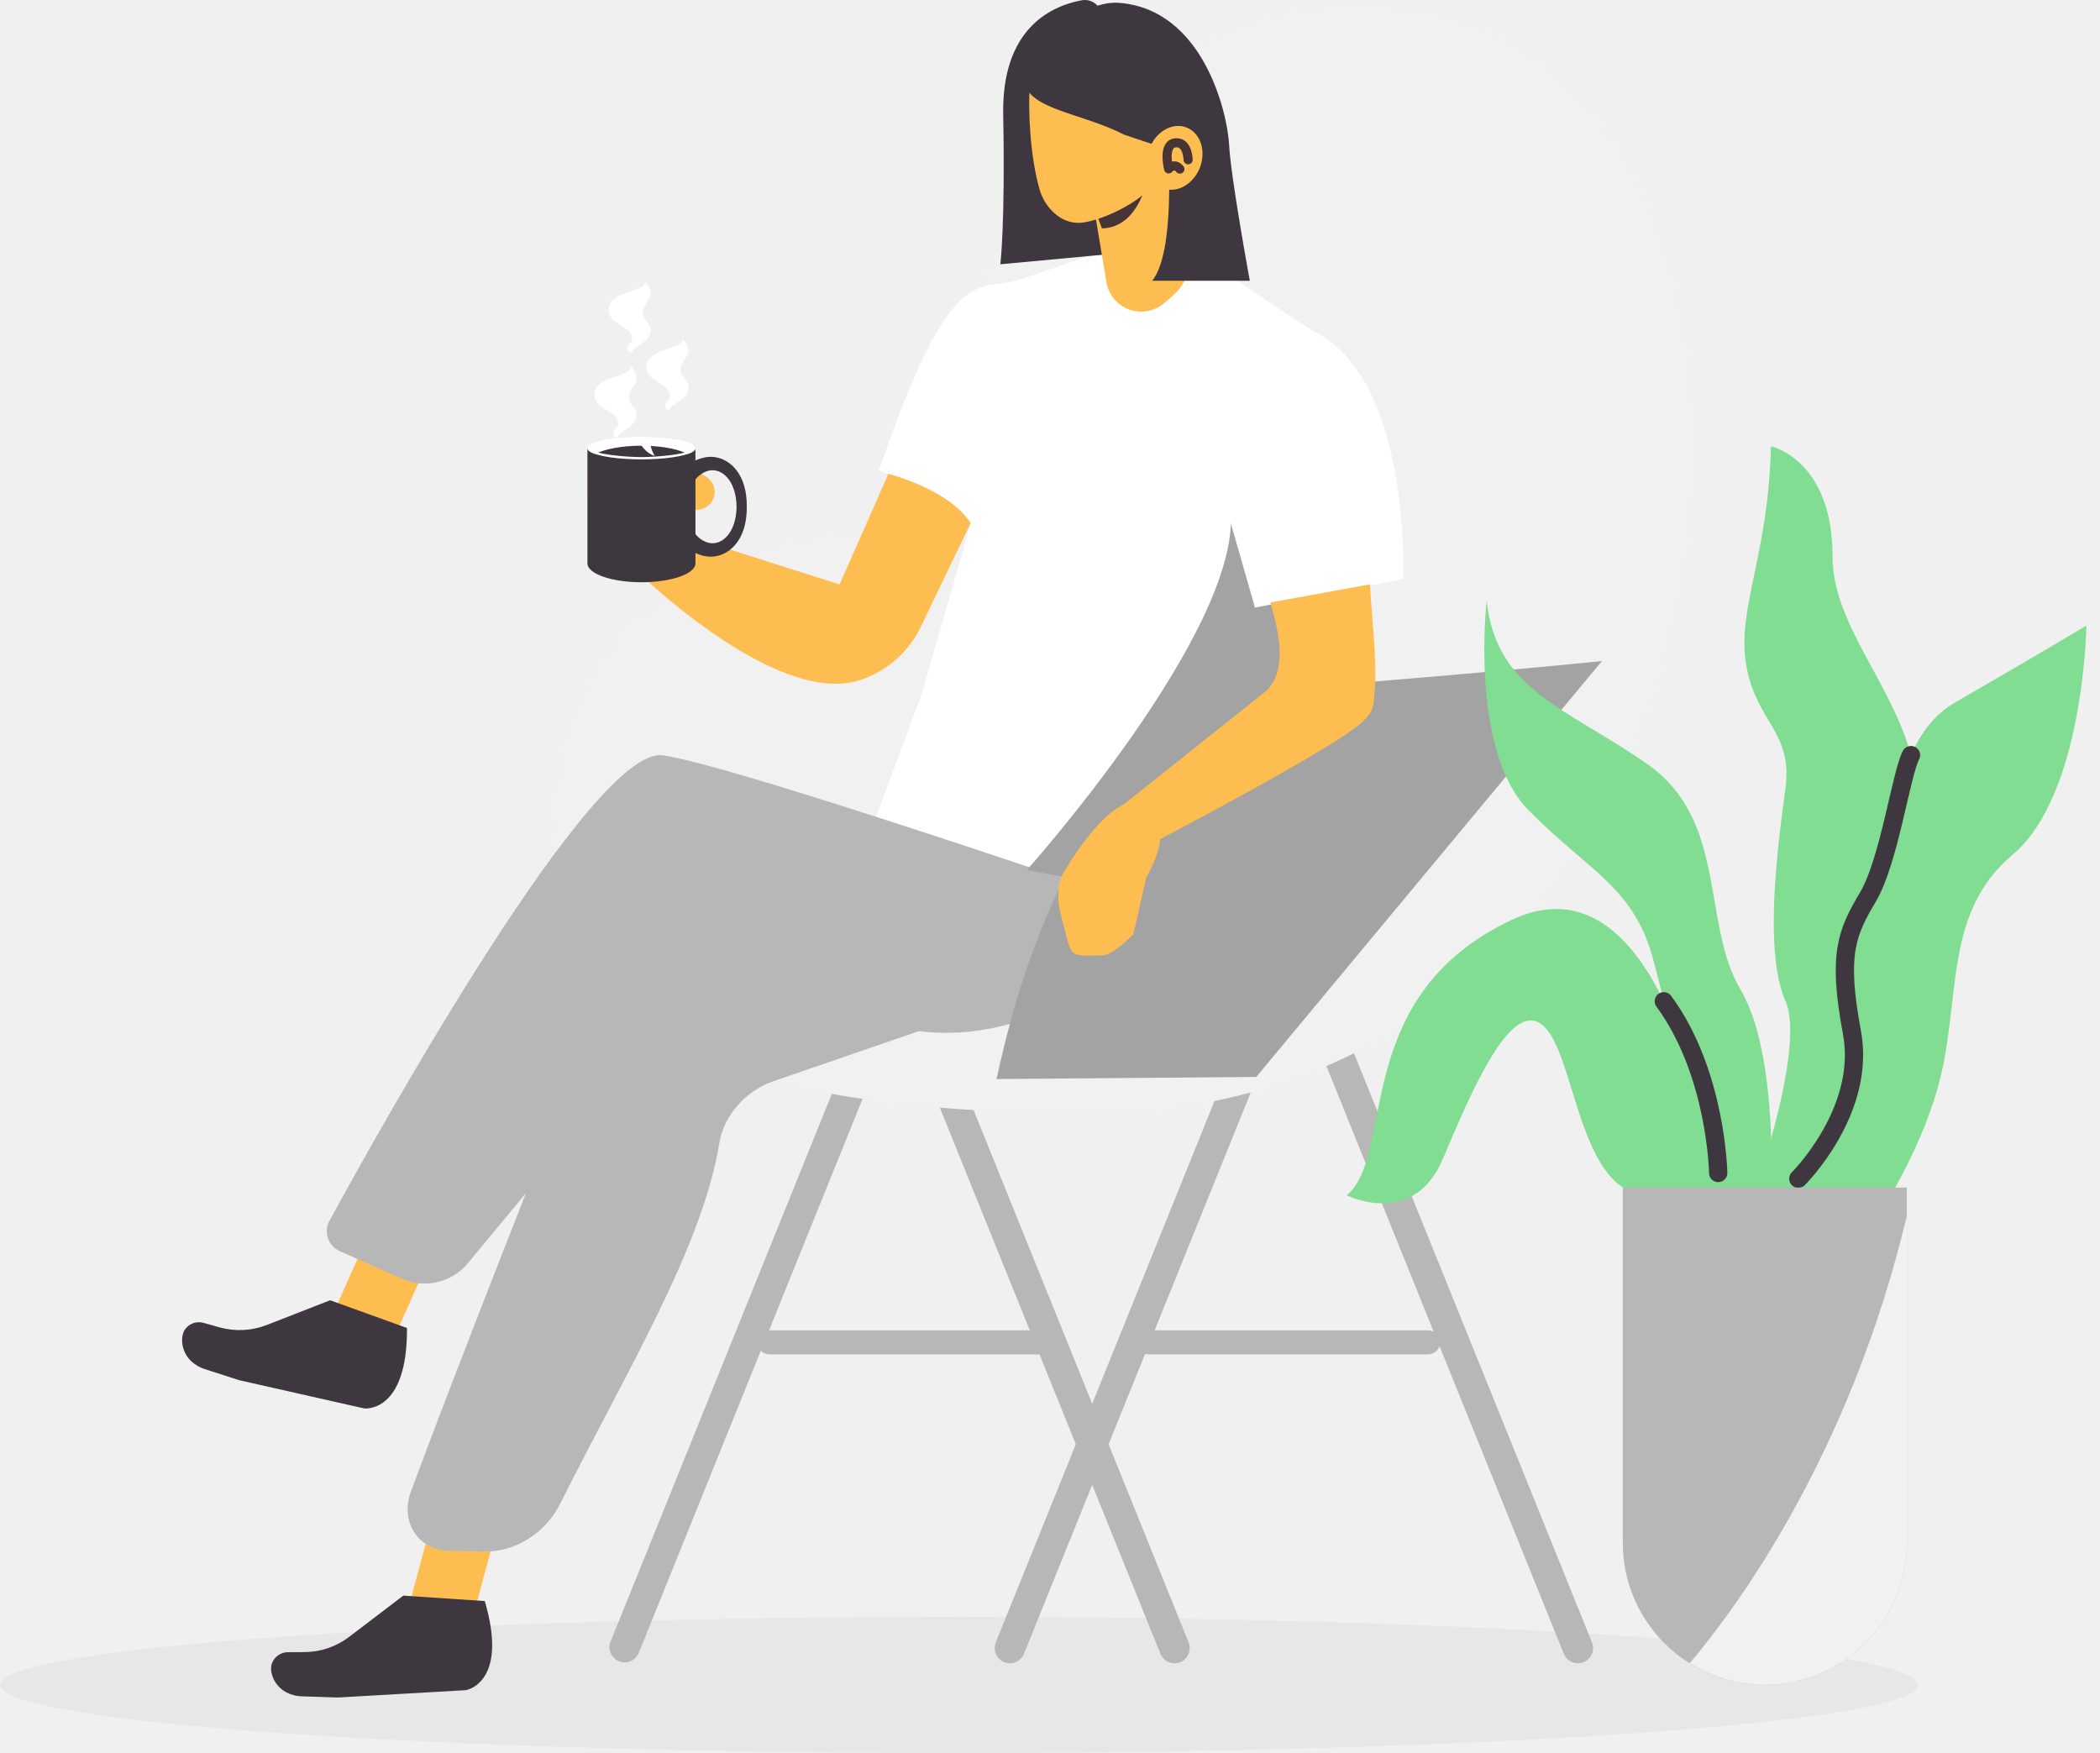
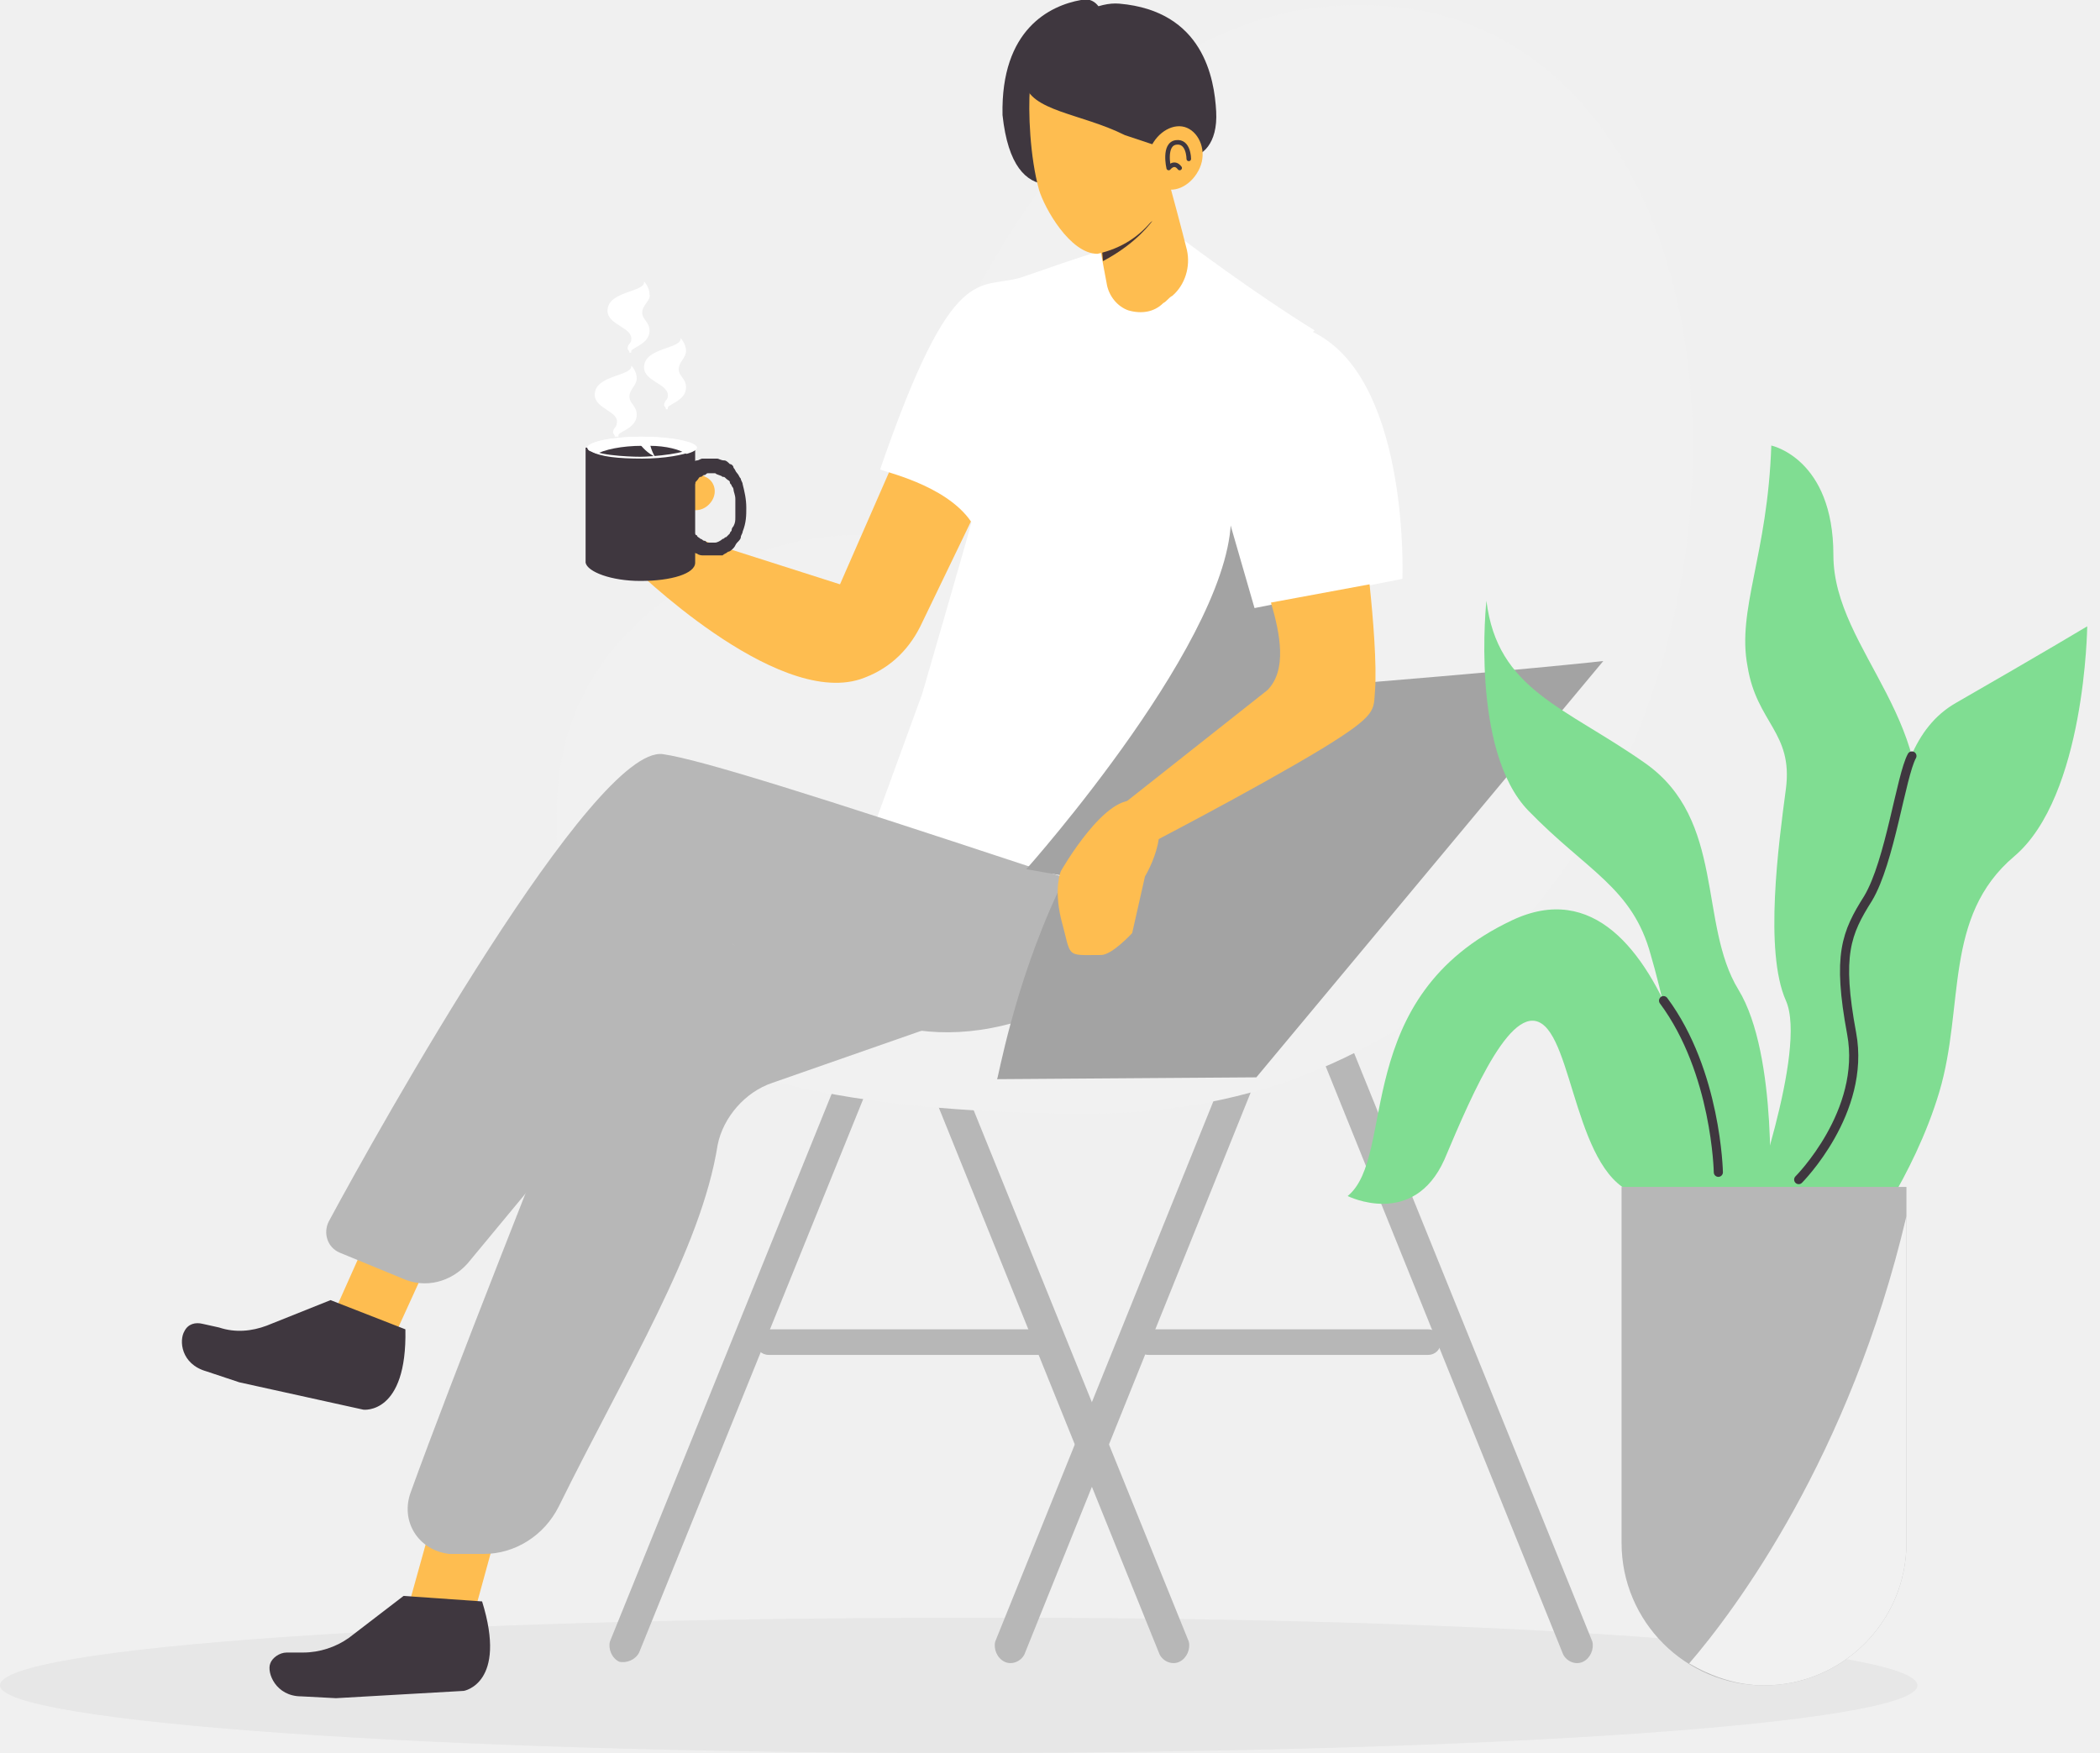
- <svg xmlns="http://www.w3.org/2000/svg" width="115px" height="96px" viewBox="0 0 115 96" version="1.1">
-   <g id="02_Zugang-anonym---RS" stroke="none" stroke-width="1" fill="none" fill-rule="evenodd">
-     <g id="Zugang_anonym_1_Mobile_MVP" transform="translate(-130, -114)">
-       <g id="Group-2" transform="translate(130, 114)">
-         <g id="Group-10" transform="translate(-0, 0)">
-           <g id="Group-9" transform="translate(-0, 0)">
-             <g id="Group" transform="translate(-0, 0)">
-               <path d="M105.028,92.274 C105.028,94.332 81.515,96 52.514,96 C23.509,96 -8.54783951e-15,94.332 -8.54783951e-15,92.274 C-8.54783951e-15,90.216 23.509,88.548 52.514,88.548 C81.515,88.548 105.028,90.216 105.028,92.274" id="Fill-65" fill="#000000" fill-rule="nonzero" opacity="0.042" />
-               <path d="M33.898,90.977 L33.898,90.977 C33.471,90.806 33.267,90.321 33.438,89.896 L48.521,52.554 C48.691,52.129 49.177,51.924 49.604,52.095 C50.026,52.267 50.234,52.751 50.063,53.177 L34.981,90.518 C34.806,90.944 34.324,91.149 33.898,90.977" id="Fill-66" fill="#B7B7B7" />
-               <path d="M86.719,91.026 L86.719,91.026 C87.146,90.854 87.35,90.369 87.179,89.944 L72.081,52.567 C71.911,52.141 71.425,51.935 70.999,52.107 C70.572,52.279 70.368,52.764 70.539,53.19 L85.636,90.567 C85.807,90.992 86.293,91.198 86.719,91.026" id="Fill-67" fill="#B7B7B7" />
-               <path d="M64.631,91.026 L64.631,91.026 C65.057,90.854 65.261,90.369 65.091,89.944 L49.993,52.567 C49.822,52.141 49.337,51.935 48.91,52.107 C48.484,52.279 48.28,52.764 48.45,53.19 L63.548,90.567 C63.719,90.992 64.204,91.198 64.631,91.026" id="Fill-68" fill="#B7B7B7" />
-               <path d="M54.992,91.026 L54.992,91.026 C54.566,90.854 54.362,90.369 54.532,89.944 L69.63,52.567 C69.801,52.141 70.286,51.935 70.713,52.107 C71.139,52.279 71.343,52.764 71.173,53.19 L56.075,90.567 C55.904,90.992 55.419,91.198 54.992,91.026" id="Fill-69" fill="#B7B7B7" />
-               <path d="M57.191,74.173 L42.131,74.173 C41.771,74.173 41.474,73.877 41.474,73.515 C41.474,73.153 41.771,72.856 42.131,72.856 L57.191,72.856 C57.555,72.856 57.852,73.153 57.852,73.515 C57.852,73.877 57.555,74.173 57.191,74.173" id="Fill-70" fill="#B7B7B7" />
-               <path d="M78.201,74.173 L62.895,74.173 C62.532,74.173 62.235,73.877 62.235,73.515 C62.235,73.153 62.532,72.856 62.895,72.856 L78.201,72.856 C78.564,72.856 78.861,73.153 78.861,73.515 C78.861,73.877 78.564,74.173 78.201,74.173" id="Fill-71" fill="#B7B7B7" />
-               <path d="M48.335,29.422 C48.335,29.422 55.504,-1.883 76.676,0.471 C102.047,3.291 98.223,61.241 59.198,60.981 C32.466,60.804 30.185,52.603 30.497,43.863 C30.908,32.425 43.329,28.55 48.335,29.422" id="Fill-72" fill="#F1F1F1" fill-rule="nonzero" />
-               <polyline id="Fill-168" fill="#FEBD50" points="25.887 88.584 22.323 88.207 23.988 82.05 27.552 82.427 25.887 88.584" />
-               <path d="M22.086,87.382 L19.119,89.643 C18.414,90.18 17.554,90.472 16.667,90.477 L15.762,90.481 C15.362,90.483 15.006,90.743 14.88,91.126 C14.709,91.651 15.147,92.879 16.601,92.901 L18.507,92.963 L25.512,92.561 C25.512,92.561 27.875,92.188 26.547,87.68 L22.086,87.382" id="Fill-169" fill="#3F373F" fill-rule="nonzero" />
-               <path d="M57.017,15.395 L50.902,20.843 L45.977,32.008 L36.62,29.028 L34.65,31.069 C34.65,31.069 42.435,38.797 47.119,37.238 C48.573,36.754 49.767,35.701 50.431,34.319 C51.933,31.191 54.532,25.772 54.532,25.772 L56.984,18.579 L57.017,15.395" id="Fill-171" fill="#FEBD50" />
-               <path d="M67.768,25.511 C68.447,20.316 71.941,18.145 71.941,18.145 C68.551,16.024 64.842,13.277 64.842,13.277 C64.842,13.277 64.449,13.288 64.104,13.226 C62.261,12.895 58.219,14.557 55.79,15.324 C53.49,16.003 52.088,14.197 48.128,25.777 C48.105,25.851 51.74,26.542 53.156,28.641 C52.96,29.439 50.475,37.991 50.475,37.991 L47.334,46.475 C47.334,46.475 68.425,53.597 68.458,46.881 L67.768,25.511" id="Fill-172" fill="#FFFFFF" fill-rule="nonzero" />
-               <path d="M56.057,47.547 C56.057,47.547 67.661,34.562 67.212,27.997 C67.212,27.997 68.562,29.484 69.319,27.214 L71.01,35.595 L64.197,45.094 L60.518,48.376 L56.057,47.547" id="Fill-173" fill="#FFFFFF" fill-rule="nonzero" />
-               <path d="M97.79,65.374 C97.79,65.374 97.385,57.55 100.894,53.548 C104.402,49.546 102.377,41.176 107.102,38.448 C111.827,35.718 114.256,34.263 114.256,34.263 C114.256,34.263 114.119,43.542 110.206,46.816 C106.293,50.091 107.462,55.024 106.067,59.734 C104.673,64.443 101.702,68.284 101.702,68.284 L97.79,65.374" id="Fill-174" fill="#80DD92" fill-rule="nonzero" />
-               <path d="M96.981,24.439 C96.981,24.439 100.352,25.167 100.352,30.443 C100.352,35.718 106.698,39.721 104.673,47.18 C102.648,54.64 101.569,63.372 101.569,63.372 L101.023,67.78 L95.631,66.647 C95.631,66.647 98.976,57.55 97.775,54.821 C96.573,52.092 97.356,46.271 97.775,43.178 C98.194,40.085 96.169,39.539 95.631,36.446 C95.09,33.353 96.844,30.443 96.981,24.439" id="Fill-175" fill="#80DD92" fill-rule="nonzero" />
-               <path d="M98.479,64.553 C98.479,64.553 102.218,60.841 101.417,56.547 C100.615,52.253 101.127,51.088 102.292,49.123 C103.456,47.158 104.102,42.398 104.65,41.353" id="Stroke-220" stroke="#3F373F" stroke-linecap="round" fill-rule="nonzero" />
-               <polyline id="Fill-239" fill="#FEBD50" points="21.429 73.595 18.155 72.134 20.684 66.466 23.959 67.927 21.429 73.595" />
-               <path class="foot" d="M18.184,71.277 L14.665,72.51 C13.827,72.802 12.918,72.815 12.072,72.545 L11.212,72.271 C10.83,72.148 10.411,72.285 10.174,72.611 C9.851,73.057 9.884,74.36 11.264,74.83 L13.055,75.478 L19.842,77.262 C19.842,77.262 22.204,77.636 22.338,72.94 L18.184,71.277" id="Fill-240" fill="#3F373F" fill-rule="nonzero" transform="translate(16.17174, 74.273) rotate(-2) translate(-16.17174, -74.273) " />
-               <path d="M56.232,47.445 C45.051,43.71 38.409,41.683 36.308,41.365 C32.503,40.788 20.843,61.715 18.04,66.86 C17.71,67.47 17.965,68.231 18.6,68.514 L21.997,70.027 C23.258,70.59 24.745,70.243 25.624,69.177 L40.076,51.724 C44.801,54.567 49.214,58.126 56.134,55.824 L59.487,48.376 C59.487,48.376 58.402,48.066 56.232,47.445 Z" id="Fill-241" fill="#B7B7B7" fill-rule="nonzero" />
-               <path d="M39.004,27.432 L39.004,27.432 C39.275,26.966 39.116,26.363 38.652,26.092 L37.536,25.44 C37.068,25.168 36.468,25.327 36.197,25.792 C35.922,26.257 36.082,26.86 36.546,27.132 L37.666,27.783 C38.129,28.055 38.734,27.897 39.004,27.432" id="Fill-245" fill="#FEBD50" />
-               <path d="M56.232,47.647 C56.232,47.647 67.847,34.649 67.398,28.078 C67.398,28.078 68.749,29.566 69.506,27.294 L71.199,35.683 L64.38,45.191 L60.698,48.476 L56.232,47.647" id="Fill-173" fill="#A3A3A3" fill-rule="nonzero" />
-               <path d="M54.565,59.093 C54.658,59.184 57.999,38.726 70.865,37.686 C83.453,36.667 87.726,36.201 87.726,36.201 L68.794,58.979 L54.565,59.093" id="Fill-246" fill="#A3A3A3" fill-rule="nonzero" />
-               <path d="M94.092,65.457 C94.092,65.457 91.696,46.193 82.788,50.377 C73.88,54.562 76.443,63.254 73.747,65.457 C73.747,65.457 77.388,67.297 79.009,63.476 C80.626,59.656 82.788,54.562 84.542,56.199 C86.297,57.837 86.475,65.457 90.298,65.457 L94.092,65.457" id="Fill-247" fill="#80DD92" fill-rule="nonzero" />
-               <path d="M81.412,32.912 C81.412,32.912 80.47,41.099 83.708,44.374 C86.946,47.648 89.378,48.558 90.458,52.287 C91.537,56.017 93.695,66.751 93.695,66.751 L96.966,65.9 C96.966,65.9 97.474,57.837 95.316,54.198 C93.157,50.559 94.641,44.92 90.187,41.827 C85.733,38.734 81.954,37.824 81.412,32.912" id="Fill-248" fill="#80DD92" fill-rule="nonzero" />
-               <path d="M96.647,92.267 L96.647,92.267 C92.349,92.267 88.867,88.784 88.867,84.488 L88.867,65.034 L104.424,65.034 L104.424,84.488 C104.424,88.784 100.942,92.267 96.647,92.267" id="Fill-249" fill="#B7B7B7" fill-rule="nonzero" />
-               <path d="M104.424,84.488 L104.424,66.576 C101.298,79.731 95.03,88.137 92.534,91.084 C93.729,91.829 95.134,92.267 96.647,92.267 C100.942,92.267 104.424,88.784 104.424,84.488" id="Fill-250" fill="#F1F1F1" fill-rule="nonzero" />
-               <path d="M94.092,64.239 C94.092,64.239 94.007,58.77 91.114,54.834" id="Stroke-251" stroke="#3F373F" stroke-linecap="round" fill-rule="nonzero" />
-               <path d="M58.141,50.291 C58.76,52.522 58.386,52.335 60.384,52.323 C60.941,52.32 62.064,51.168 62.064,51.168 L62.773,48.046 C62.773,48.046 64.779,44.766 62.413,43.98 C60.744,43.426 58.245,47.781 58.245,47.781 C58.245,47.781 57.662,48.575 58.141,50.291 Z" id="Fill-252" fill="#FEBD50" />
-               <path d="M76.84,31.708 C76.84,31.708 77.288,21.315 72.341,18.359 C67.394,15.403 66.344,24.97 66.344,24.97 L68.725,33.273 L76.84,31.708" id="Fill-253" fill="#FFFFFF" fill-rule="nonzero" />
-               <path d="M69.574,32.993 C70.057,34.698 70.502,36.714 69.337,37.841 L61.26,44.274 L62.346,46.57 C62.346,46.57 68.529,43.381 72.352,41.072 C75.497,39.173 75.156,38.985 75.278,37.828 C75.427,36.429 75.134,33.899 75.019,32.002 L69.574,32.993" id="Fill-254" fill="#FEBD50" />
-               <path d="M22.503,81.681 C24.747,75.593 29.916,62.46 32.416,56.227 C33.314,53.992 35.097,52.158 37.397,51.112 L39.926,51.567 L50.634,56.36 L42.351,59.212 C40.831,59.739 39.637,61.086 39.392,62.595 C38.472,68.255 34.426,74.884 30.655,82.39 C29.872,83.948 28.214,84.996 26.56,84.967 L24.617,84.932 C22.9,84.901 21.891,83.346 22.503,81.681 Z" id="Fill-255" fill="#B7B7B7" fill-rule="nonzero" />
-               <path d="M60.31,1.235 C60.522,0.548 59.928,-0.117 59.22,0.017 C57.477,0.35 54.844,1.626 54.937,6.309 C55.055,12.206 54.781,14.473 54.781,14.473 L62.25,13.778 L59.45,4.068 L60.31,1.235" id="Fill-298" fill="#3F373F" fill-rule="nonzero" />
-               <path d="M59.639,9.766 C59.639,9.766 60.162,12.878 60.592,15.456 C60.707,16.143 61.186,16.714 61.838,16.951 C62.495,17.187 63.225,17.052 63.756,16.598 C63.926,16.449 64.093,16.303 64.253,16.166 C64.976,15.543 65.276,14.559 65.02,13.638 C64.368,11.28 63.177,6.984 63.177,6.984 L59.639,9.766" id="Fill-299" fill="#FEBD50" />
-               <path d="M59.873,11.255 C59.873,11.255 61.067,11.466 62.713,10.218 C62.713,10.218 62.198,12.474 60.344,12.508 L59.873,11.255" id="Fill-300" fill="#473535" />
-               <path d="M63.681,4.064 C63.596,2.994 62.654,2.199 61.586,2.287 C60.444,2.382 59.55,2.186 58.408,2.28 C57.34,2.369 56.468,3.661 56.39,4.731 C56.298,5.995 56.401,8.528 56.924,10.358 C57.217,11.39 58.126,12.289 59.198,12.2 C60.34,12.106 63.67,10.735 63.833,8.667 C63.956,7.092 63.815,5.638 63.681,4.064" id="Fill-301" fill="#FEBD50" />
-               <path d="M63.963,8.181 C63.963,8.181 64.382,13.805 63.095,15.377 L68.443,15.377 C68.443,15.377 67.401,9.729 67.308,7.925 C67.212,6.12 65.862,0.486 61.26,0.154 C58.957,-0.011 55.819,3.151 56.071,4.463 C56.375,6.019 59.198,6.167 61.564,7.377 L63.963,8.181" id="Fill-302" fill="#3F373F" fill-rule="nonzero" />
-               <path d="M65.706,9.184 C65.347,10.103 64.438,10.606 63.678,10.308 C62.917,10.01 62.595,9.024 62.955,8.106 C63.314,7.188 64.223,6.685 64.979,6.983 C65.74,7.28 66.066,8.267 65.706,9.184" id="Fill-303" fill="#FEBD50" />
-               <path d="M65.065,8.75 C65.065,8.75 65.05,7.735 64.353,7.823 C63.652,7.912 63.997,9.248 63.997,9.248 C63.997,9.248 64.297,8.875 64.612,9.259" id="Stroke-304" stroke="#473535" stroke-width="0.5" stroke-linecap="round" stroke-linejoin="round" />
+ <svg xmlns="http://www.w3.org/2000/svg" version="1.1" id="Ebene_1" x="0px" y="0px" viewBox="0 0 115 96" style="enable-background:new 0 0 115 96;" xml:space="preserve">
+   <style type="text/css">
+ 	.st0{opacity:4.154678e-02;enable-background:new    ;}
+ 	.st1{fill-rule:evenodd;clip-rule:evenodd;fill:#B7B7B7;}
+ 	.st2{fill:#F1F1F1;}
+ 	.st3{fill-rule:evenodd;clip-rule:evenodd;fill:#FEBD50;}
+ 	.st4{fill:#3F373F;}
+ 	.st5{fill:#FFFFFF;}
+ 	.st6{fill:#80DD92;}
+ 	.st7{fill:none;stroke:#3F373F;stroke-width:0.5;stroke-linecap:round;}
+ 	.st8{fill:#B7B7B7;}
+ 	.st9{fill:#A3A3A3;}
+ 	.st10{fill-rule:evenodd;clip-rule:evenodd;fill:#473535;}
+ 	.st11{fill:none;stroke:#3F373F;stroke-width:0.25;stroke-linecap:round;stroke-linejoin:round;stroke-miterlimit:10;}
+ 	.st12{fill-rule:evenodd;clip-rule:evenodd;fill:#3F373F;}
+ 	.st13{fill-rule:evenodd;clip-rule:evenodd;fill:#FFFFFF;}
+ </style>
+   <g id="_x30_2_x5F_Zugang-anonym---RS_1_">
+     <g id="Zugang_anonym_1_Mobile_MVP_1_" transform="translate(-130, -114)">
+       <g id="Group-2_1_" transform="translate(130, 114)">
+         <g id="Group-10_1_" transform="translate(-0, 0)">
+           <g id="Group-9_1_" transform="translate(-0, 0)">
+             <g id="Group_1_" transform="translate(-0, 0)">
+               <path id="Fill-65_1_" class="st0" d="M105,92.3c0,2.1-23.5,3.7-52.5,3.7C23.5,96,0,94.3,0,92.3c0-2.1,23.5-3.7,52.5-3.7        C81.5,88.5,105,90.2,105,92.3" />
+               <path id="Fill-66_1_" class="st1" d="M33.9,91L33.9,91c-0.4-0.2-0.6-0.7-0.5-1.1l15.1-37.3c0.2-0.4,0.7-0.6,1.1-0.5        c0.4,0.2,0.6,0.7,0.5,1.1L35,90.5C34.8,90.9,34.3,91.1,33.9,91" />
+               <path id="Fill-67_1_" class="st1" d="M86.7,91L86.7,91c0.4-0.2,0.6-0.7,0.5-1.1L72.1,52.6c-0.2-0.4-0.7-0.6-1.1-0.5        c-0.4,0.2-0.6,0.7-0.5,1.1l15.1,37.4C85.8,91,86.3,91.2,86.7,91" />
+               <path id="Fill-68_1_" class="st1" d="M64.6,91L64.6,91c0.4-0.2,0.6-0.7,0.5-1.1L50,52.6c-0.2-0.4-0.7-0.6-1.1-0.5        c-0.4,0.2-0.6,0.7-0.5,1.1l15.1,37.4C63.7,91,64.2,91.2,64.6,91" />
+               <path id="Fill-69_1_" class="st1" d="M55,91L55,91c-0.4-0.2-0.6-0.7-0.5-1.1l15.1-37.4c0.2-0.4,0.7-0.6,1.1-0.5        c0.4,0.2,0.6,0.7,0.5,1.1L56.1,90.6C55.9,91,55.4,91.2,55,91" />
+               <path id="Fill-70_1_" class="st1" d="M57.2,74.2H42.1c-0.4,0-0.7-0.3-0.7-0.7c0-0.4,0.3-0.7,0.7-0.7h15.1        c0.4,0,0.7,0.3,0.7,0.7C57.9,73.9,57.6,74.2,57.2,74.2" />
+               <path id="Fill-71_1_" class="st1" d="M78.2,74.2H62.9c-0.4,0-0.7-0.3-0.7-0.7c0-0.4,0.3-0.7,0.7-0.7h15.3        c0.4,0,0.7,0.3,0.7,0.7C78.9,73.9,78.6,74.2,78.2,74.2" />
+               <path id="Fill-72_1_" class="st2" d="M48.3,29.4c0,0,7.2-31.3,28.3-29C102,3.3,98.2,61.2,59.2,61c-26.7-0.2-29-8.4-28.7-17.1        C30.9,32.4,43.3,28.6,48.3,29.4" />
+               <polyline id="Fill-168_1_" class="st3" points="25.9,88.6 22.3,88.2 24,82.1 27.6,82.4 25.9,88.6       " />
+               <path id="Fill-169_1_" class="st4" d="M22.1,87.4l-3,2.3c-0.7,0.5-1.6,0.8-2.5,0.8l-0.9,0c-0.4,0-0.8,0.3-0.9,0.6        c-0.2,0.5,0.3,1.8,1.7,1.8l1.9,0.1l7-0.4c0,0,2.4-0.4,1-4.9L22.1,87.4" />
+               <path id="Fill-171_1_" class="st3" d="M57,15.4l-6.1,5.4L46,32l-9.4-3l-2,2c0,0,7.8,7.7,12.5,6.2c1.5-0.5,2.6-1.5,3.3-2.9        c1.5-3.1,4.1-8.5,4.1-8.5l2.5-7.2L57,15.4" />
+               <path id="Fill-172_1_" class="st5" d="M67.8,25.5c0.7-5.2,4.2-7.4,4.2-7.4c-3.4-2.1-7.1-4.9-7.1-4.9s-0.4,0-0.7-0.1        c-1.8-0.3-5.9,1.3-8.3,2.1c-2.3,0.7-3.7-1.1-7.7,10.5c0,0.1,3.6,0.8,5,2.9C53,29.4,50.5,38,50.5,38l-3.1,8.5        c0,0,21.1,7.1,21.1,0.4L67.8,25.5" />
+               <path id="Fill-173_3_" class="st5" d="M56.1,47.5c0,0,11.6-13,11.2-19.6c0,0,1.3,1.5,2.1-0.8l1.7,8.4l-6.8,9.5l-3.7,3.3        L56.1,47.5" />
+               <path id="Fill-174_1_" class="st6" d="M97.8,65.4c0,0-0.4-7.8,3.1-11.8s1.5-12.4,6.2-15.1c4.7-2.7,7.2-4.2,7.2-4.2        s-0.1,9.3-4,12.6c-3.9,3.3-2.7,8.2-4.1,12.9c-1.4,4.7-4.4,8.6-4.4,8.6L97.8,65.4" />
+               <path id="Fill-175_1_" class="st6" d="M97,24.4c0,0,3.4,0.7,3.4,6s6.3,9.3,4.3,16.7c-2,7.5-3.1,16.2-3.1,16.2l-0.5,4.4        l-5.4-1.1c0,0,3.3-9.1,2.1-11.8c-1.2-2.7-0.4-8.6,0-11.6c0.4-3.1-1.6-3.6-2.1-6.7C95.1,33.4,96.8,30.4,97,24.4" />
+               <path id="Stroke-220_1_" class="st7" d="M98.5,64.6c0,0,3.7-3.7,2.9-8c-0.8-4.3-0.3-5.5,0.9-7.4c1.2-2,1.8-6.7,2.4-7.8" />
+               <polyline id="Fill-239_1_" class="st3" points="21.4,73.6 18.2,72.1 20.7,66.5 24,67.9 21.4,73.6       " />
+               <path id="Fill-240_1_" class="st4 foot" d="M18.1,71.2l-3.5,1.4c-0.8,0.3-1.7,0.4-2.6,0.1l-0.9-0.2c-0.4-0.1-0.8,0-1,0.4        c-0.3,0.5-0.2,1.8,1.2,2.2l1.8,0.6l6.8,1.5c0,0,2.4,0.3,2.3-4.4L18.1,71.2" />
+               <path id="Fill-241_1_" class="st8" d="M56.2,47.4c-11.2-3.7-17.8-5.8-19.9-6.1C32.5,40.8,20.8,61.7,18,66.9        c-0.3,0.6-0.1,1.4,0.6,1.7L22,70c1.3,0.6,2.7,0.2,3.6-0.8l14.5-17.5c4.7,2.8,9.1,6.4,16.1,4.1l3.4-7.4        C59.5,48.4,58.4,48.1,56.2,47.4z" />
+               <path id="Fill-245_1_" class="st3" d="M39,27.4L39,27.4c0.3-0.5,0.1-1.1-0.4-1.3l-1.1-0.7c-0.5-0.3-1.1-0.1-1.3,0.4        c-0.3,0.5-0.1,1.1,0.3,1.3l1.1,0.7C38.1,28.1,38.7,27.9,39,27.4" />
+               <path id="Fill-173_2_" class="st9" d="M56.2,47.6c0,0,11.6-13,11.2-19.6c0,0,1.4,1.5,2.1-0.8l1.7,8.4l-6.8,9.5l-3.7,3.3        L56.2,47.6" />
+               <path id="Fill-246_1_" class="st9" d="M54.6,59.1c0.1,0.1,3.4-20.4,16.3-21.4c12.6-1,16.9-1.5,16.9-1.5L68.8,59L54.6,59.1" />
+               <path id="Fill-247_1_" class="st6" d="M94.1,65.5c0,0-2.4-19.3-11.3-15.1c-8.9,4.2-6.3,12.9-9,15.1c0,0,3.6,1.8,5.3-2        c1.6-3.8,3.8-8.9,5.5-7.3s1.9,9.3,5.8,9.3H94.1" />
+               <path id="Fill-248_1_" class="st6" d="M81.4,32.9c0,0-0.9,8.2,2.3,11.5c3.2,3.3,5.7,4.2,6.7,7.9c1.1,3.7,3.2,14.5,3.2,14.5        l3.3-0.9c0,0,0.5-8.1-1.7-11.7c-2.2-3.6-0.7-9.3-5.1-12.4C85.7,38.7,82,37.8,81.4,32.9" />
+               <path id="Fill-249_1_" class="st8" d="M96.6,92.3L96.6,92.3c-4.3,0-7.8-3.5-7.8-7.8V65h15.6v19.5        C104.4,88.8,100.9,92.3,96.6,92.3" />
+               <path id="Fill-250_1_" class="st2" d="M104.4,84.5V66.6c-3.1,13.2-9.4,21.6-11.9,24.5c1.2,0.7,2.6,1.2,4.1,1.2        C100.9,92.3,104.4,88.8,104.4,84.5" />
+               <path id="Stroke-251_1_" class="st7" d="M94.1,64.2c0,0-0.1-5.5-3-9.4" />
+               <path id="Fill-252_1_" class="st3" d="M58.1,50.3c0.6,2.2,0.2,2,2.2,2c0.6,0,1.7-1.2,1.7-1.2l0.7-3.1c0,0,2-3.3-0.4-4.1        c-1.7-0.6-4.2,3.8-4.2,3.8S57.7,48.6,58.1,50.3z" />
+               <path id="Fill-253_1_" class="st5" d="M76.8,31.7c0,0,0.4-10.4-4.5-13.3c-4.9-3-6,6.6-6,6.6l2.4,8.3L76.8,31.7" />
+               <path id="Fill-254_1_" class="st3" d="M69.6,33c0.5,1.7,0.9,3.7-0.2,4.8l-8.1,6.4l1.1,2.3c0,0,6.2-3.2,10-5.5        c3.1-1.9,2.8-2.1,2.9-3.2c0.1-1.4-0.1-3.9-0.3-5.8L69.6,33" />
+               <path id="Fill-255_1_" class="st8" d="M22.5,81.7c2.2-6.1,7.4-19.2,9.9-25.5c0.9-2.2,2.7-4.1,5-5.1l2.5,0.5l10.7,4.8l-8.3,2.9        c-1.5,0.5-2.7,1.9-3,3.4c-0.9,5.7-5,12.3-8.7,19.8c-0.8,1.6-2.4,2.6-4.1,2.6l-1.9,0C22.9,84.9,21.9,83.3,22.5,81.7z" />
+               <path id="Fill-298_1_" class="st4" d="M60.3,1.2c0.2-0.7-0.4-1.4-1.1-1.2c-1.7,0.3-4.4,1.6-4.3,6.3c0.3,2.8,1.3,3.7,2.4,3.8        c1.8,0.1,2.2-6,2.2-6L60.3,1.2" />
+               <path id="Fill-299_1_" class="st3" d="M59.6,9.8c0,0,0.5,3.1,1,5.7c0.1,0.7,0.6,1.3,1.2,1.5c0.7,0.2,1.4,0.1,1.9-0.4        c0.2-0.1,0.3-0.3,0.5-0.4c0.7-0.6,1-1.6,0.8-2.5C64.4,11.3,63.2,7,63.2,7L59.6,9.8" />
+               <path id="Fill-300_1_" class="st10" d="M60.3,13.1c0,0,1.2,0.2,2.8-1c0,0-0.8,1.2-2.7,2.2L60.3,13.1" />
+               <path id="Fill-301_1_" class="st3" d="M63.7,4.1c-0.1-1.1-1-1.9-2.1-1.8c-1.1,0.1-2-0.1-3.2,0c-1.1,0.1-1.9,1.4-2,2.5        c-0.1,1.3,0,3.8,0.5,5.6c0.3,1,1.7,3.5,3.2,3.5c2.7-0.6,4-2.8,4.2-4.9C64.5,7.4,63.8,5.6,63.7,4.1" />
+               <path id="Fill-302_1_" class="st4" d="M64,8.2c0,0,0.4,0.4,1.1,0.4s1.6-0.7,1.5-2.5c-0.1-1.8-0.7-5.5-5.3-5.9        c-2.3-0.2-5.4,3-5.2,4.3c0.3,1.6,3.1,1.7,5.5,2.9L64,8.2" />
+               <path id="Fill-303_1_" class="st3" d="M65.7,9.2c-0.4,0.9-1.3,1.4-2,1.1C62.9,10,62.6,9,63,8.1c0.4-0.9,1.3-1.4,2-1.1        C65.7,7.3,66.1,8.3,65.7,9.2" />
+               <path id="Stroke-304_1_" class="st11" d="M65.1,8.7c0,0,0-1-0.7-0.9C63.7,7.9,64,9.2,64,9.2s0.3-0.4,0.6,0" />
            </g>
-             <g id="GettyImages-825154518" transform="translate(32.16853, 15.41502)">
-               <path d="M5.989,13.92 C6.039,13.975 6.098,14.027 6.16,14.076 C6.222,14.123 6.288,14.166 6.356,14.203 C6.425,14.239 6.495,14.27 6.565,14.292 C6.635,14.314 6.705,14.328 6.772,14.334 C6.84,14.339 6.913,14.337 6.983,14.326 C7.124,14.305 7.265,14.251 7.392,14.167 C7.456,14.124 7.518,14.076 7.575,14.02 C7.632,13.965 7.686,13.904 7.736,13.838 C7.784,13.771 7.829,13.7 7.87,13.626 C7.909,13.551 7.947,13.474 7.978,13.392 C8.043,13.231 8.089,13.058 8.119,12.881 C8.15,12.703 8.166,12.521 8.168,12.337 C8.166,12.153 8.15,11.97 8.119,11.793 C8.089,11.616 8.043,11.443 7.978,11.281 C7.947,11.2 7.909,11.123 7.87,11.047 C7.829,10.973 7.784,10.902 7.736,10.836 C7.686,10.77 7.632,10.709 7.575,10.653 C7.518,10.598 7.456,10.549 7.392,10.507 C7.265,10.422 7.124,10.368 6.983,10.348 C6.913,10.337 6.84,10.335 6.772,10.34 C6.705,10.346 6.635,10.36 6.565,10.382 C6.495,10.404 6.425,10.435 6.356,10.471 C6.288,10.507 6.222,10.551 6.16,10.598 C6.098,10.646 6.039,10.698 5.989,10.754 C5.938,10.809 5.894,10.868 5.869,10.919 L5.134,10.378 C5.226,10.27 5.319,10.188 5.414,10.111 C5.51,10.036 5.609,9.969 5.711,9.91 C5.813,9.85 5.919,9.798 6.03,9.753 C6.14,9.708 6.256,9.671 6.376,9.645 C6.496,9.618 6.622,9.602 6.751,9.602 C6.879,9.603 7.003,9.617 7.125,9.646 C7.247,9.674 7.365,9.716 7.476,9.769 C7.586,9.823 7.69,9.888 7.785,9.96 C7.88,10.033 7.968,10.113 8.047,10.2 C8.125,10.287 8.195,10.379 8.258,10.474 C8.32,10.569 8.375,10.668 8.424,10.769 C8.47,10.87 8.513,10.972 8.547,11.076 C8.684,11.493 8.731,11.92 8.727,12.337 C8.731,12.754 8.684,13.181 8.547,13.597 C8.513,13.701 8.47,13.804 8.424,13.905 C8.375,14.005 8.32,14.104 8.258,14.2 C8.195,14.295 8.125,14.387 8.047,14.474 C7.968,14.56 7.88,14.641 7.785,14.713 C7.69,14.786 7.586,14.851 7.476,14.904 C7.365,14.958 7.247,14.999 7.125,15.028 C7.003,15.056 6.879,15.071 6.751,15.072 C6.622,15.072 6.496,15.056 6.376,15.029 C6.256,15.002 6.14,14.965 6.03,14.92 C5.919,14.876 5.813,14.823 5.711,14.764 C5.609,14.705 5.51,14.638 5.414,14.562 C5.319,14.486 5.226,14.403 5.134,14.296 L5.869,13.755 C5.894,13.806 5.938,13.865 5.989,13.92" id="Fill-5" fill="#3F373F" />
-               <path d="M5.916,9.132 L5.916,15.439 C5.916,16.009 4.592,16.471 2.958,16.471 C1.343,16.471 0.03,16.019 0.001,15.458 L9.53621279e-05,9.132 L5.916,9.132 Z" id="Combined-Shape" fill="#3F373F" />
-               <path d="M0,9.132 C0,9.468 1.324,9.74 2.958,9.74 C4.592,9.74 5.916,9.468 5.916,9.132 C5.916,8.796 4.592,8.523 2.958,8.523 C1.324,8.523 0,8.796 0,9.132" id="Fill-8" fill="#FFFFFF" />
-               <path d="M2.958,8.994 C3.105,8.994 3.25,8.997 3.391,9.004 C4.309,9.046 5.089,9.223 5.53,9.468 C5.414,9.569 4.848,9.994 2.958,9.994 C2.553,9.994 1.996,9.943 1.58,9.893 C1.55,9.893 1.52,9.888 1.492,9.882 C1.358,9.865 1.242,9.849 1.157,9.835 C1.157,9.827 1.157,9.819 1.158,9.811 C0.657,9.683 0.451,9.525 0.387,9.468 C0.896,9.185 1.856,8.994 2.958,8.994 Z" id="Combined-Shape" fill="#3F373F" />
-               <path d="M0.208,9.133 C0.208,8.763 2.176,8.622 2.958,8.622 C3.74,8.622 5.708,8.763 5.708,9.133 C5.708,9.47 3.74,9.618 2.958,9.618 C2.176,9.618 0.208,9.47 0.208,9.133 M7.62897022e-05,9.133 C7.62897022e-05,9.216 0.081,9.296 0.229,9.368 C0.676,9.587 1.729,9.742 2.958,9.742 C4.187,9.742 5.241,9.587 5.688,9.368 C5.835,9.296 5.916,9.216 5.916,9.133 C5.916,8.796 4.592,8.524 2.958,8.523 C1.324,8.524 7.62897022e-05,8.796 7.62897022e-05,9.133" id="Fill-11" fill="#FFFFFF" />
-               <path d="M1.495,8.526 C1.445,8.45 1.432,8.367 1.432,8.322 C1.432,8.052 1.639,8.042 1.672,7.845 C1.794,7.107 0.387,7.01 0.387,6.225 C0.387,5.088 2.453,5.265 2.379,4.645 C2.379,4.645 2.69,4.947 2.69,5.305 C2.69,5.663 2.267,5.899 2.267,6.346 C2.267,6.794 2.69,6.871 2.69,7.299 C2.69,7.962 1.8,8.193 1.689,8.449 C1.677,8.477 1.672,8.502 1.67,8.525 C1.655,8.525 1.639,8.525 1.624,8.525 C1.58,8.525 1.537,8.525 1.495,8.526" class="steam steam--3" id="Fill-12" fill="#FFFFFF" fill-rule="nonzero" />
-               <path d="M4.334,7.021 C4.284,6.945 4.271,6.862 4.271,6.817 C4.271,6.547 4.478,6.538 4.511,6.34 C4.633,5.602 3.226,5.506 3.226,4.72 C3.226,3.583 5.292,3.761 5.218,3.14 C5.218,3.14 5.529,3.442 5.529,3.8 C5.529,4.158 5.106,4.394 5.106,4.842 C5.106,5.289 5.53,5.366 5.53,5.795 C5.53,6.458 4.639,6.688 4.528,6.945 C4.516,6.972 4.511,6.997 4.509,7.02 C4.494,7.02 4.478,7.02 4.463,7.02 C4.419,7.02 4.376,7.02 4.334,7.021" class="steam steam--2" id="Fill-12" fill="#FFFFFF" fill-rule="nonzero" />
-               <path d="M2.265,3.881 C2.215,3.805 2.202,3.722 2.202,3.678 C2.202,3.407 2.409,3.398 2.442,3.2 C2.564,2.462 1.157,2.366 1.157,1.581 C1.157,0.444 3.223,0.621 3.149,0 C3.149,0 3.46,0.302 3.46,0.66 C3.46,1.018 3.037,1.254 3.037,1.702 C3.037,2.149 3.46,2.226 3.46,2.655 C3.46,3.318 2.57,3.548 2.459,3.805 C2.447,3.832 2.441,3.857 2.44,3.88 C2.425,3.88 2.409,3.88 2.394,3.88 C2.35,3.88 2.307,3.881 2.265,3.881" class="steam steam--1" id="Fill-12" fill="#FFFFFF" fill-rule="nonzero" />
-               <path d="M3.69,9.555 C3.305,9.431 3.033,9.141 2.844,8.793 C2.981,8.788 3.108,8.785 3.223,8.785 C3.287,8.785 3.355,8.786 3.427,8.788 C3.484,9.28 3.69,9.555 3.69,9.555 M2.691,8.596 C2.691,8.595 2.69,8.595 2.69,8.594 C2.866,8.568 3.043,8.555 3.223,8.555 C3.287,8.555 3.351,8.556 3.415,8.56 C3.415,8.56 3.415,8.56 3.415,8.561 C3.351,8.558 3.287,8.556 3.223,8.556 C3.043,8.556 2.866,8.569 2.691,8.596" id="Fill-13" fill="#FFFFFF" />
+             <g id="GettyImages-825154518_1_" transform="translate(32.16853, 15.41502)">
+               <path id="Fill-5_1_" class="st12" d="M6,13.9C6,14,6.1,14,6.2,14.1c0.1,0,0.1,0.1,0.2,0.1c0.1,0,0.1,0.1,0.2,0.1        c0.1,0,0.1,0,0.2,0c0.1,0,0.1,0,0.2,0c0.1,0,0.3-0.1,0.4-0.2c0.1,0,0.1-0.1,0.2-0.1c0.1-0.1,0.1-0.1,0.2-0.2        c0-0.1,0.1-0.1,0.1-0.2c0-0.1,0.1-0.2,0.1-0.2c0.1-0.2,0.1-0.3,0.1-0.5c0-0.2,0-0.4,0-0.5c0-0.2,0-0.4,0-0.5        c0-0.2-0.1-0.4-0.1-0.5c0-0.1-0.1-0.2-0.1-0.2c0-0.1-0.1-0.1-0.1-0.2c0-0.1-0.1-0.1-0.2-0.2c-0.1-0.1-0.1-0.1-0.2-0.1        c-0.1-0.1-0.3-0.1-0.4-0.2c-0.1,0-0.1,0-0.2,0c-0.1,0-0.1,0-0.2,0c-0.1,0-0.1,0.1-0.2,0.1c-0.1,0-0.1,0.1-0.2,0.1        c-0.1,0-0.1,0.1-0.2,0.2c-0.1,0.1-0.1,0.1-0.1,0.2l-0.7-0.5c0.1-0.1,0.2-0.2,0.3-0.3C5.5,10,5.6,10,5.7,9.9        C5.8,9.9,5.9,9.8,6,9.8c0.1,0,0.2-0.1,0.3-0.1c0.1,0,0.2,0,0.4,0c0.1,0,0.3,0,0.4,0c0.1,0,0.2,0.1,0.4,0.1        C7.6,9.8,7.7,9.9,7.8,10C7.9,10,8,10.1,8,10.2c0.1,0.1,0.1,0.2,0.2,0.3c0.1,0.1,0.1,0.2,0.2,0.3c0,0.1,0.1,0.2,0.1,0.3        c0.1,0.4,0.2,0.8,0.2,1.3c0,0.4,0,0.8-0.2,1.3c0,0.1-0.1,0.2-0.1,0.3c0,0.1-0.1,0.2-0.2,0.3c-0.1,0.1-0.1,0.2-0.2,0.3        c-0.1,0.1-0.2,0.2-0.3,0.2c-0.1,0.1-0.2,0.1-0.3,0.2C7.4,15,7.2,15,7.1,15c-0.1,0-0.2,0-0.4,0c-0.1,0-0.3,0-0.4,0        C6.3,15,6.1,15,6,14.9c-0.1,0-0.2-0.1-0.3-0.2c-0.1-0.1-0.2-0.1-0.3-0.2c-0.1-0.1-0.2-0.2-0.3-0.3l0.7-0.5        C5.9,13.8,5.9,13.9,6,13.9" />
+               <path id="Combined-Shape_3_" class="st12" d="M5.9,9.1v6.3c0,0.6-1.3,1-3,1c-1.6,0-2.9-0.5-3-1l0-6.3H5.9z" />
+               <path id="Fill-8_1_" class="st13" d="M0,9.1c0,0.3,1.3,0.6,3,0.6s3-0.3,3-0.6c0-0.3-1.3-0.6-3-0.6S0,8.8,0,9.1" />
+               <path id="Combined-Shape_2_" class="st12" d="M3,9c0.1,0,0.3,0,0.4,0c0.9,0,1.7,0.2,2.1,0.5C5.4,9.6,4.8,10,3,10        c-0.4,0-1-0.1-1.4-0.1c0,0-0.1,0-0.1,0c-0.1,0-0.2,0-0.3,0c0,0,0,0,0,0C0.7,9.7,0.5,9.5,0.4,9.5C0.9,9.2,1.9,9,3,9z" />
+               <path id="Fill-11_1_" class="st13" d="M0.2,9.1c0-0.4,2-0.5,2.7-0.5c0.8,0,2.7,0.1,2.7,0.5c0,0.3-2,0.5-2.7,0.5        C2.2,9.6,0.2,9.5,0.2,9.1 M0,9.1c0,0.1,0.1,0.2,0.2,0.2C0.7,9.6,1.7,9.7,3,9.7c1.2,0,2.3-0.2,2.7-0.4c0.1-0.1,0.2-0.2,0.2-0.2        c0-0.3-1.3-0.6-3-0.6C1.3,8.5,0,8.8,0,9.1" />
+               <path id="Fill-12_5_" class="st5 steam steam--3" d="M1.5,8.5c0-0.1-0.1-0.2-0.1-0.2c0-0.3,0.2-0.3,0.2-0.5C1.8,7.1,0.4,7,0.4,6.2        c0-1.1,2.1-1,2-1.6c0,0,0.3,0.3,0.3,0.7c0,0.4-0.4,0.6-0.4,1c0,0.4,0.4,0.5,0.4,1c0,0.7-0.9,0.9-1,1.1c0,0,0,0.1,0,0.1        c0,0,0,0,0,0C1.6,8.5,1.5,8.5,1.5,8.5" />
+               <path id="Fill-12_4_" class="st5 steam steam--2" d="M4.3,7c0-0.1-0.1-0.2-0.1-0.2c0-0.3,0.2-0.3,0.2-0.5c0.1-0.7-1.3-0.8-1.3-1.6        c0-1.1,2.1-1,2-1.6c0,0,0.3,0.3,0.3,0.7c0,0.4-0.4,0.6-0.4,1c0,0.4,0.4,0.5,0.4,1c0,0.7-0.9,0.9-1,1.1c0,0,0,0.1,0,0.1        c0,0,0,0,0,0C4.4,7,4.4,7,4.3,7" />
+               <path id="Fill-12_3_" class="st5 steam steam--1" d="M2.3,3.9c0-0.1-0.1-0.2-0.1-0.2c0-0.3,0.2-0.3,0.2-0.5c0.1-0.7-1.3-0.8-1.3-1.6        c0-1.1,2.1-1,2-1.6c0,0,0.3,0.3,0.3,0.7C3.5,1,3,1.3,3,1.7c0,0.4,0.4,0.5,0.4,1c0,0.7-0.9,0.9-1,1.1c0,0,0,0.1,0,0.1        c0,0,0,0,0,0C2.4,3.9,2.3,3.9,2.3,3.9" />
+               <path id="Fill-13_1_" class="st13" d="M3.7,9.6C3.3,9.4,3,9.1,2.8,8.8c0.1,0,0.3,0,0.4,0c0.1,0,0.1,0,0.2,0        C3.5,9.3,3.7,9.6,3.7,9.6 M2.7,8.6C2.7,8.6,2.7,8.6,2.7,8.6c0.2,0,0.4,0,0.5,0c0.1,0,0.1,0,0.2,0c0,0,0,0,0,0        c-0.1,0-0.1,0-0.2,0C3,8.6,2.9,8.6,2.7,8.6" />
            </g>
          </g>
        </g>
      </g>
    </g>
  </g>
</svg>
